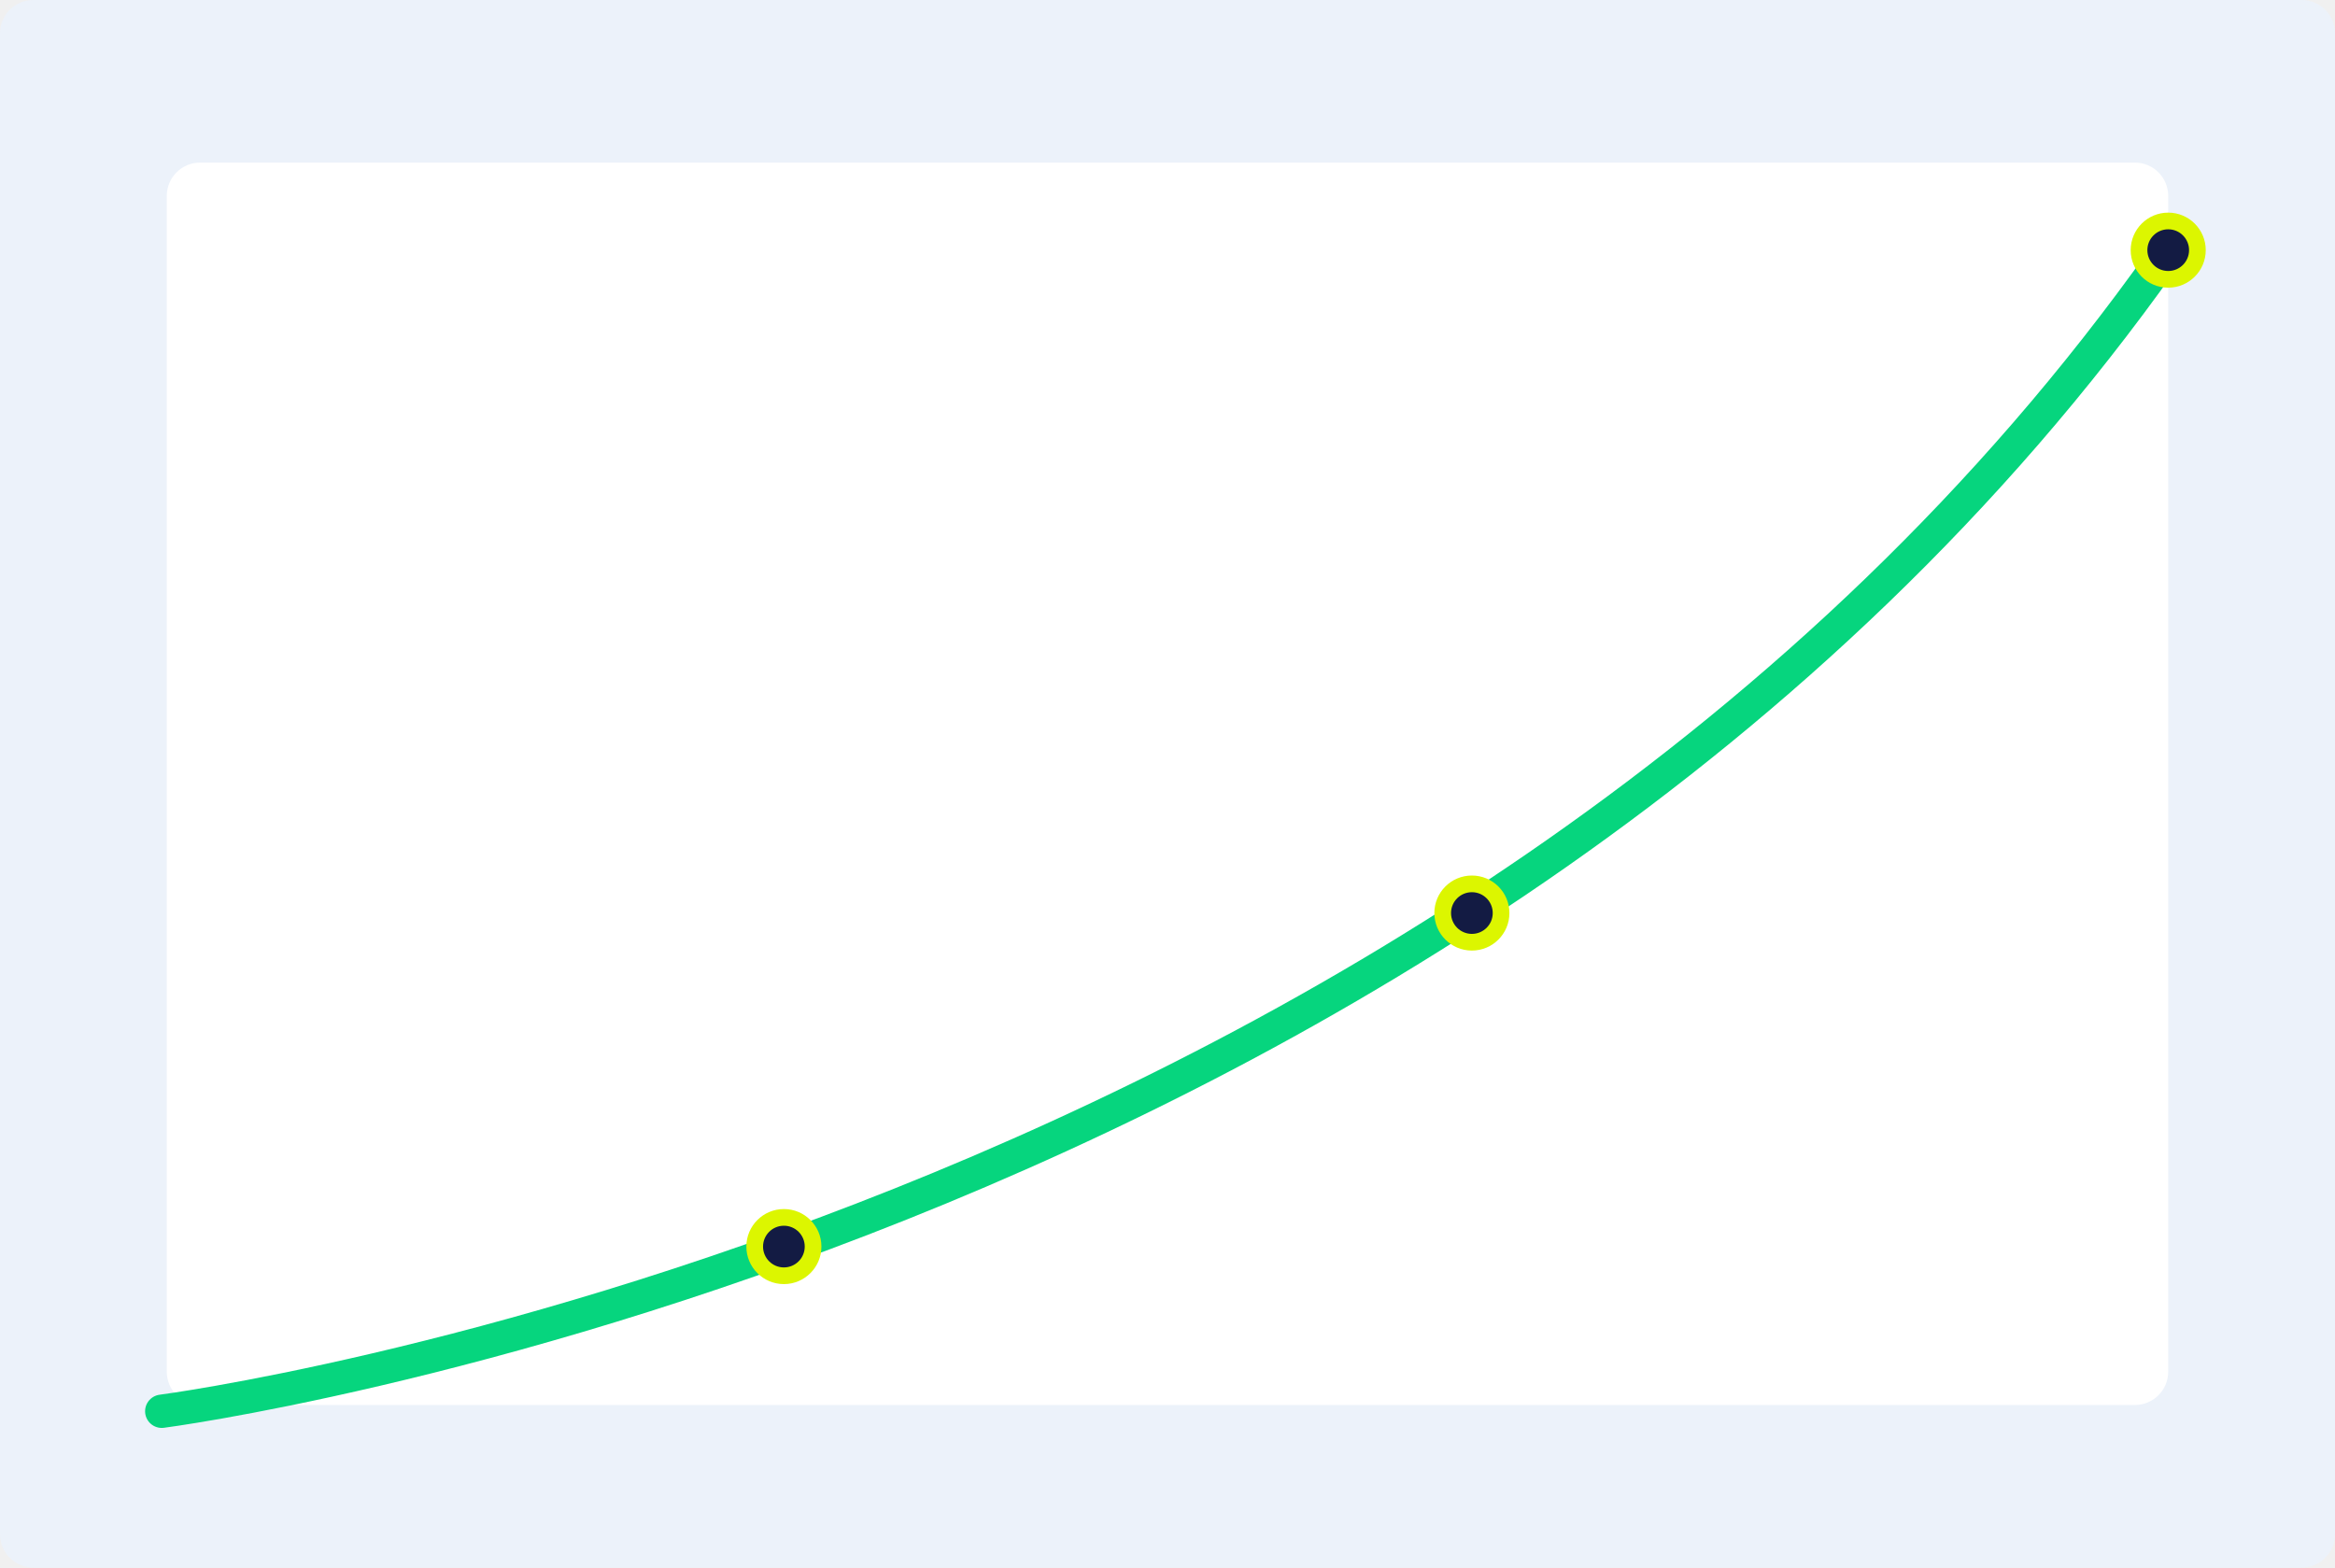
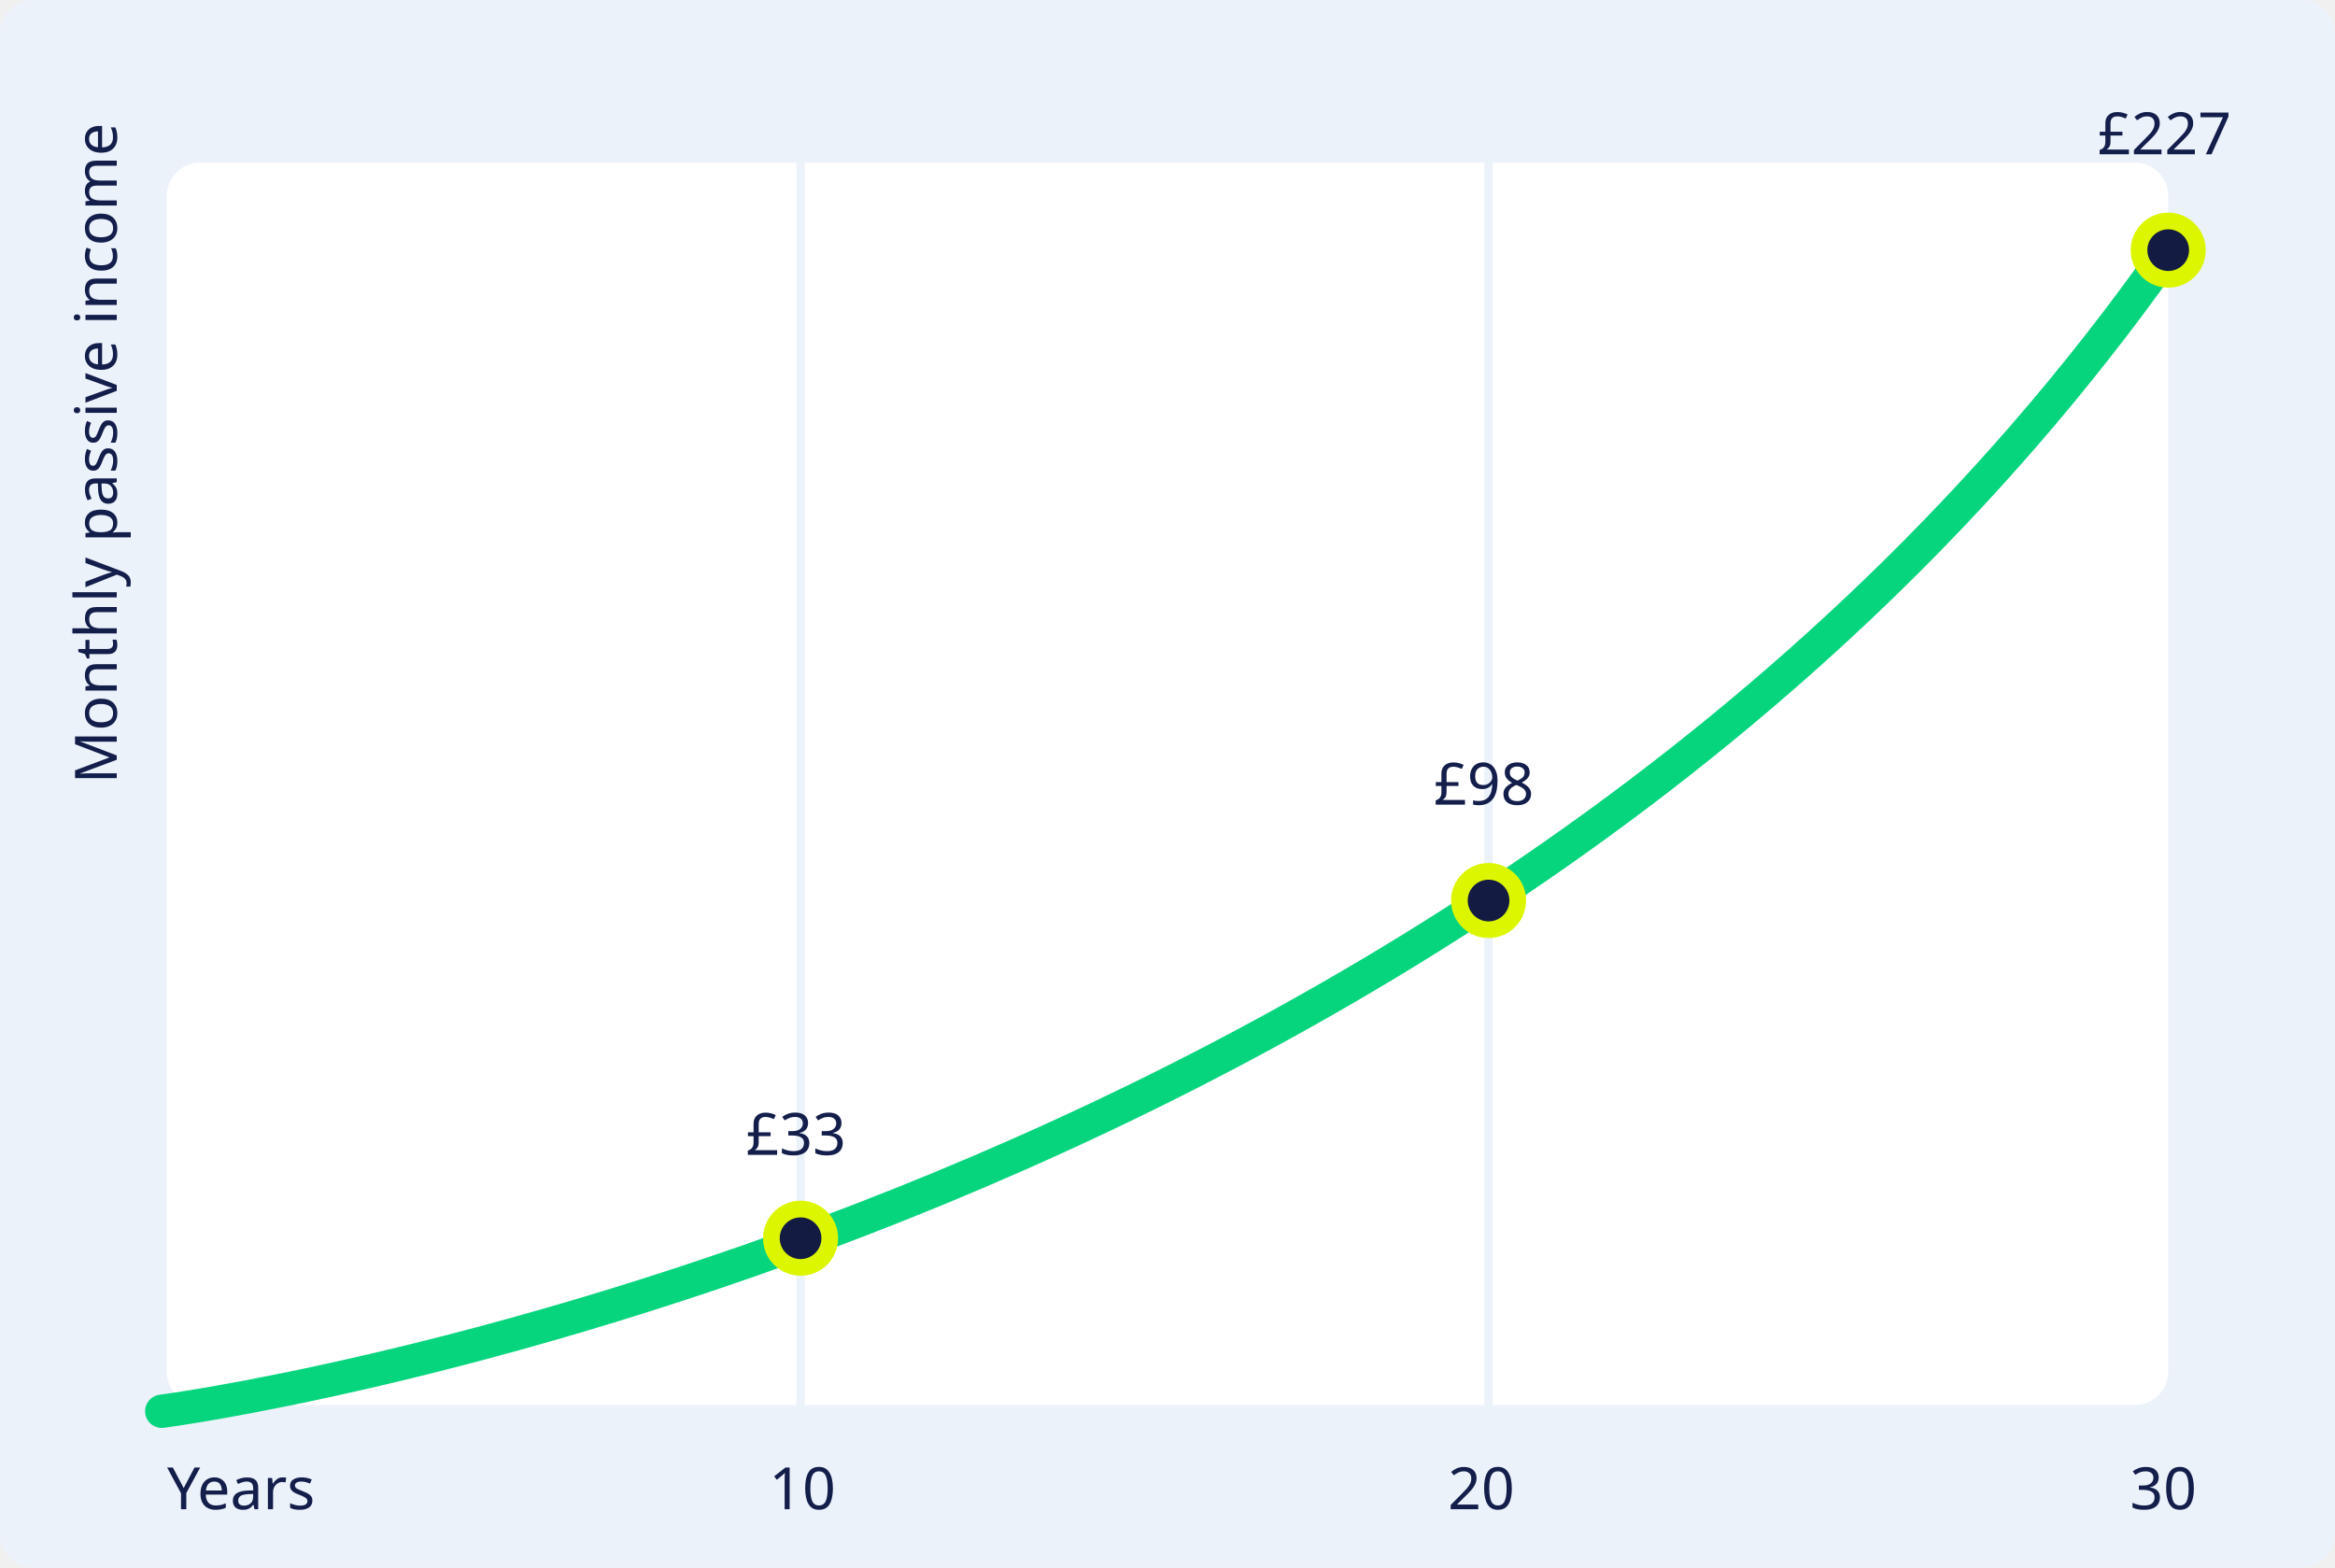
<svg xmlns="http://www.w3.org/2000/svg" width="560px" height="376px" viewBox="0 0 560 376" version="1.1">
  <defs />
  <g id="Page-1" stroke="none" stroke-width="1" fill="none" fill-rule="evenodd">
    <g id="Coffee-graph">
      <rect id="Rectangle" fill="#ECF2FA" x="0" y="0" width="560" height="376" rx="8" />
      <rect id="Rectangle-2" fill="#FFFFFF" x="40" y="39" width="480" height="298" rx="8" />
+       <rect id="Rectangle-3-Copy-3" fill="#ECF2F9" x="356" y="35" width="2" height="309" rx="1" />
+       <rect id="Rectangle-3-Copy-4" fill="#ECF2F9" x="191" y="35" width="2" height="309" rx="1" />
      <path d="M38.797,338.5 C38.797,338.5 351.475,298.052 518.797,62" id="Path-2" stroke="#06D57E" stroke-width="8" stroke-linecap="round" />
-       <circle id="Oval" fill="#DCF600" cx="188" cy="299" r="9" />
-       <circle id="Oval" fill="#131B43" cx="188" cy="299" r="5" />
-       <circle id="Oval-Copy" fill="#DCF600" cx="353" cy="219" r="9" />
+       <circle id="Oval" fill="#DCF600" cx="192" cy="297" r="9" />
+       <circle id="Oval" fill="#131B43" cx="192" cy="297" r="5" />
+       <circle id="Oval-Copy" fill="#DCF600" cx="357" cy="216" r="9" />
      <circle id="Oval-Copy-2" fill="#DCF600" cx="520" cy="60" r="9" />
-       <circle id="Oval-Copy-3" fill="#131B43" cx="353" cy="219" r="5" />
+       <circle id="Oval-Copy-3" fill="#131B43" cx="357" cy="216" r="5" />
      <circle id="Oval-Copy-4" fill="#131B43" cx="520" cy="60" r="5" />
+       <text id="Years" font-family="Overpass-Regular, Overpass" font-size="14" font-weight="normal" fill="#131E4B">
+         <tspan x="40.084" y="362">Years</tspan>
+       </text>
+       <text id="30" font-family="Overpass-Regular, Overpass" font-size="14" font-weight="normal" fill="#131E4B">
+         <tspan x="510.813" y="362">30</tspan>
+       </text>
+       <text id="10" font-family="Overpass-Regular, Overpass" font-size="14" font-weight="normal" fill="#131E4B">
+         <tspan x="184.416" y="362">10</tspan>
+       </text>
+       <text id="20" font-family="Overpass-Regular, Overpass" font-size="14" font-weight="normal" fill="#131E4B">
+         <tspan x="347.243" y="362">20</tspan>
+       </text>
+       <text id="£33" font-family="Overpass-Regular, Overpass" font-size="14" font-weight="normal" fill="#131E4B">
+         <tspan x="178.893" y="277">£33</tspan>
+       </text>
+       <text id="£98" font-family="Overpass-Regular, Overpass" font-size="14" font-weight="normal" fill="#131E4B">
+         <tspan x="343.865" y="193">£98</tspan>
+       </text>
+       <text id="£227" font-family="Overpass-Regular, Overpass" font-size="14" font-weight="normal" fill="#131E4B">
+         <tspan x="503.099" y="37">£227</tspan>
+       </text>
+       <text id="Monthly-passive-inco" transform="translate(23, 113) rotate(-90) translate(-23, -113) " font-family="Overpass-Regular, Overpass" font-size="14" font-weight="normal" fill="#131E4B">
+         <tspan x="-51.998" y="118">Monthly passive income</tspan>
+       </text>
    </g>
  </g>
</svg>
